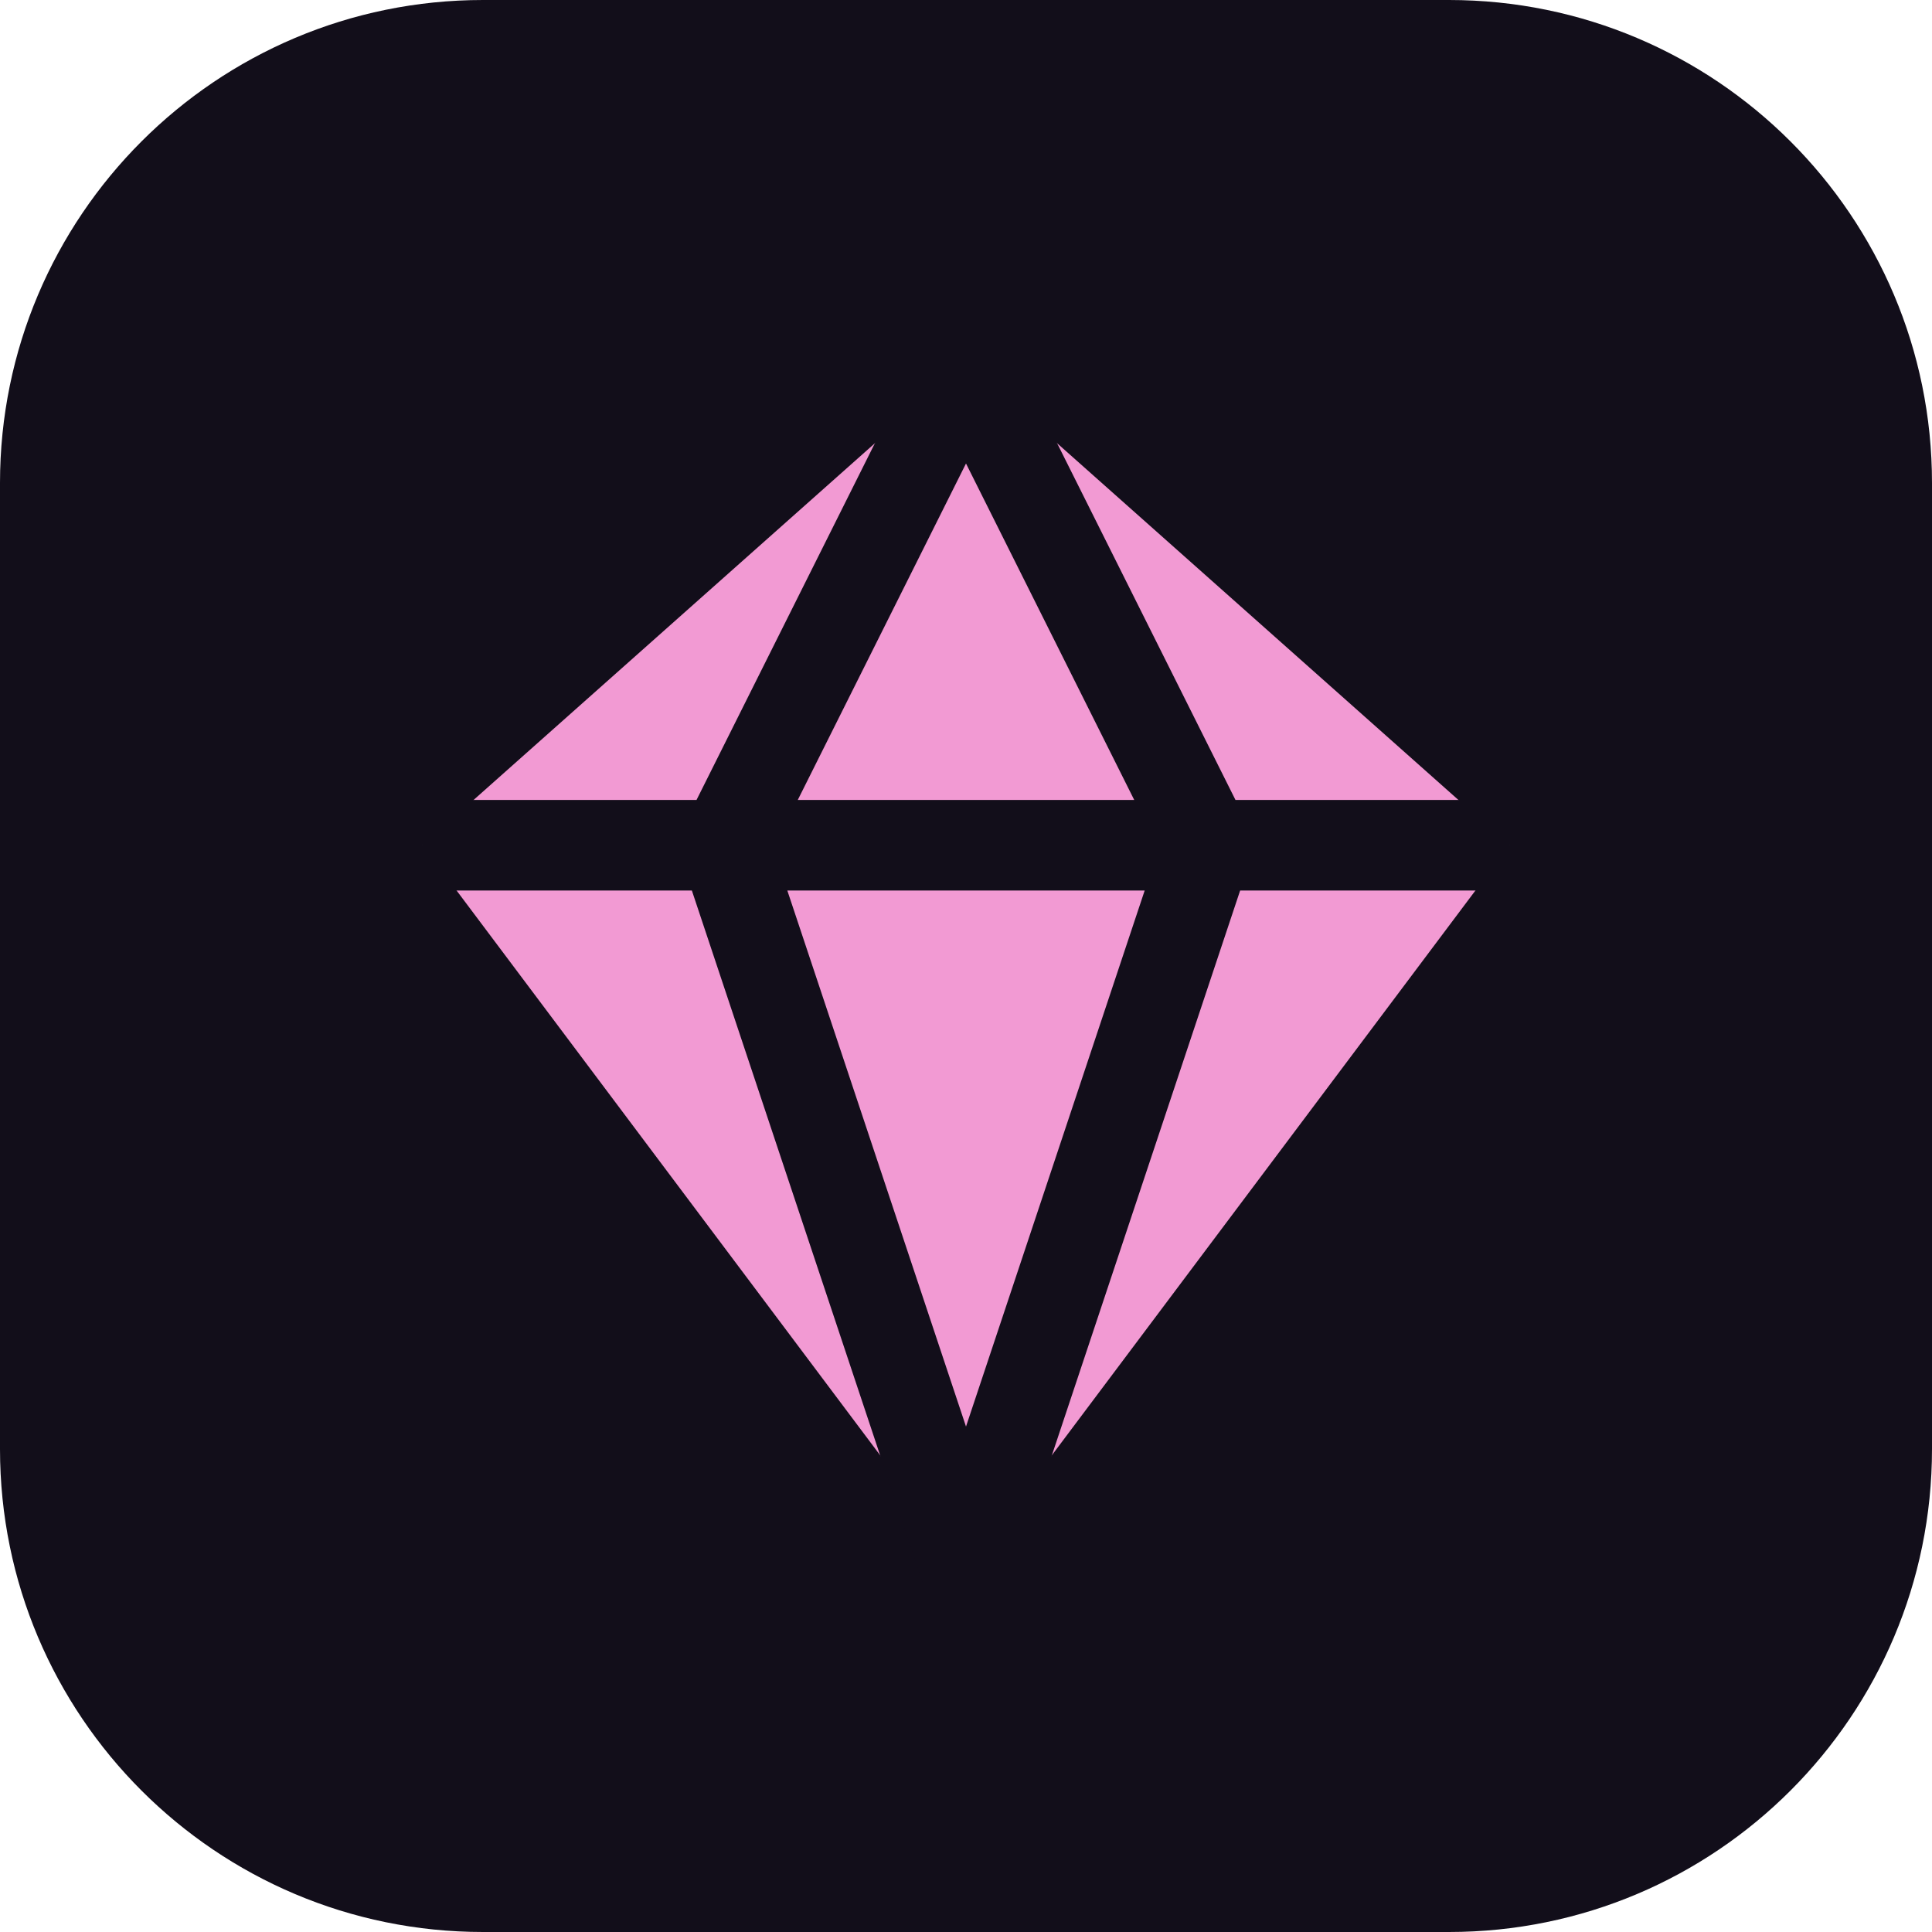
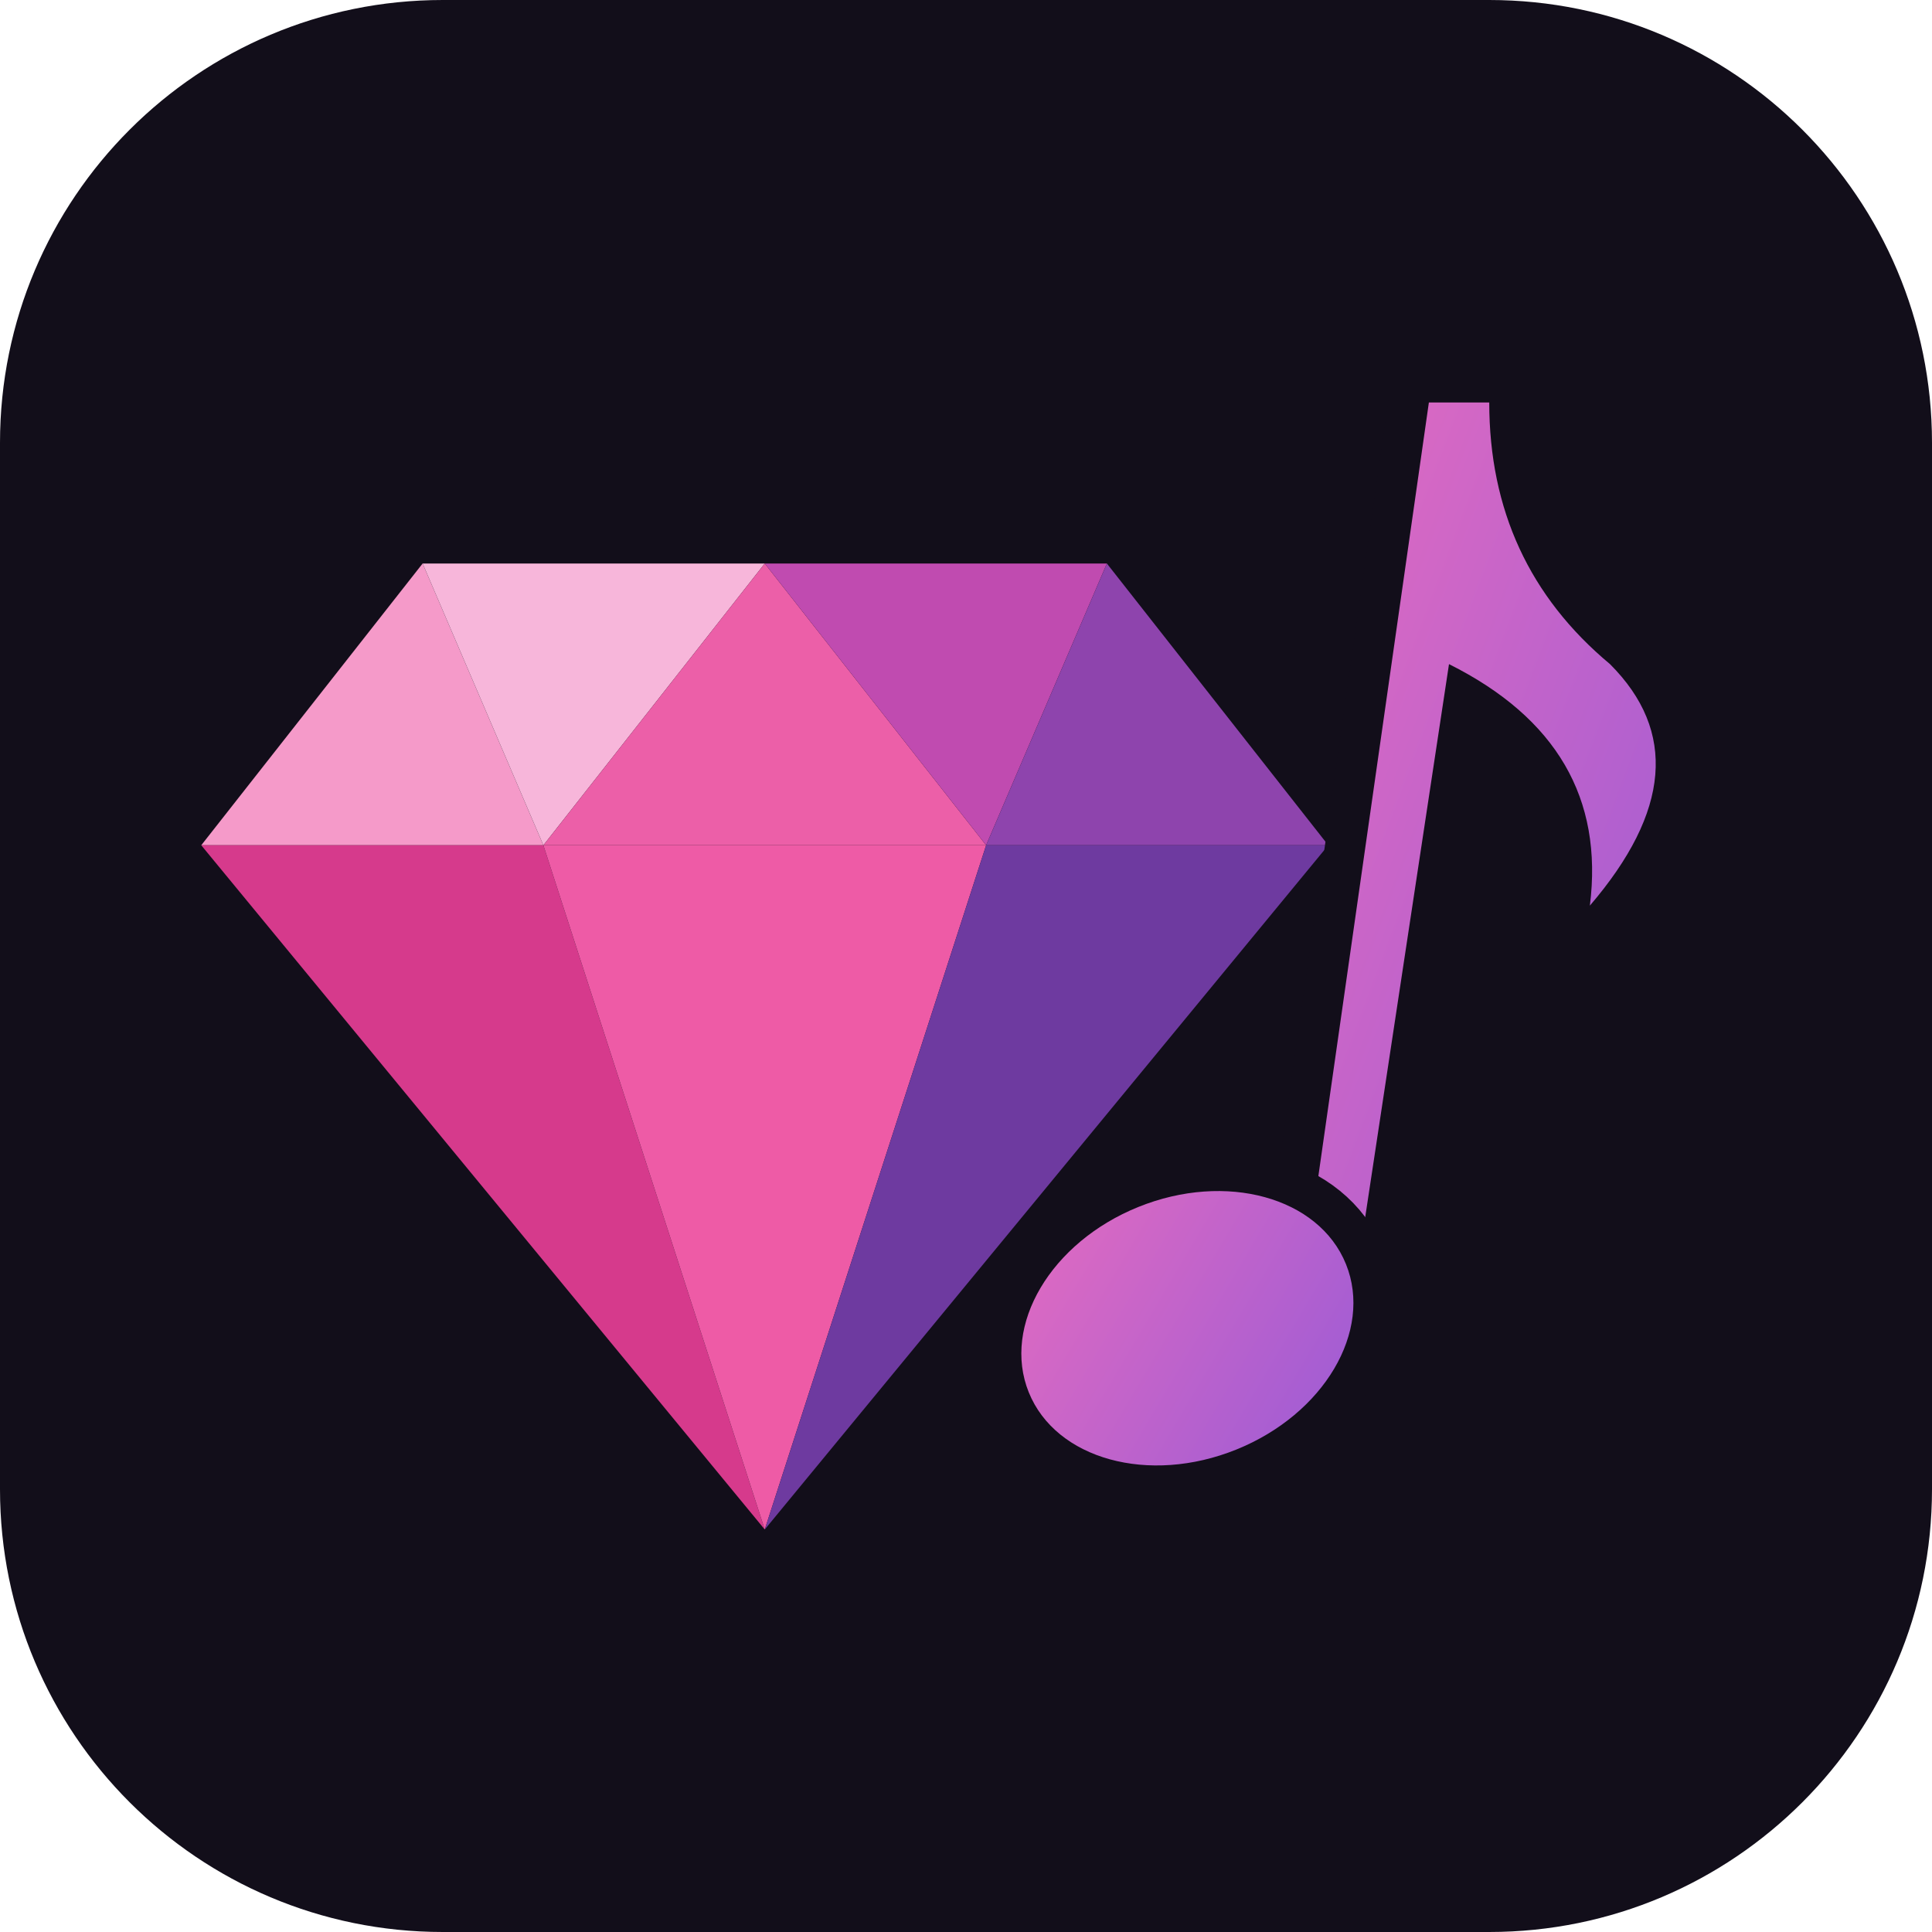
- <svg xmlns="http://www.w3.org/2000/svg" viewBox="0 0 64 64">
-   <rect width="64" height="64" rx="16" fill="#120E1A" />
-   <path d="M32 12 50 28 32 52 14 28Z" fill="#F29AD3" />
-   <path d="M14 28h36M24 28l8-16 8 16-8 24Z" fill="none" stroke="#120E1A" stroke-width="3" stroke-linejoin="round" />
+ <svg xmlns="http://www.w3.org/2000/svg" viewBox="0 0 96 96">
+   <defs>
+     <linearGradient id="n" x1="0" y1="0" x2="1" y2="1">
+       <stop offset="0" stop-color="#E36BC0" />
+       <stop offset="1" stop-color="#9B5BD6" />
+     </linearGradient>
+   </defs>
+   <rect width="96" height="96" rx="22" fill="#120E1A" />
+   <g transform="translate(8 16)">
+     <polygon points="13,12 2,26 19,26" fill="#F59AC9" />
+     <polygon points="13,12 30,12 19,26" fill="#F7B6DA" />
+     <polygon points="30,12 19,26 41,26" fill="#EC5FA8" />
+     <polygon points="30,12 47,12 41,26" fill="#C04BB0" />
+     <polygon points="47,12 41,26 58,26" fill="#8E44AD" />
+     <polygon points="2,26 19,26 30,60" fill="#D63A8C" />
+     <polygon points="19,26 41,26 30,60" fill="#EE5BA6" />
+     <polygon points="41,26 58,26 30,60" fill="#6E3AA0" />
+     <g stroke="#120E1A" stroke-width="4" paint-order="stroke" stroke-linejoin="round">
+       <path d="M57 46 L63 4 L66 4 Q66 12 72 17 Q77 22 71 29 Q72 21 64 17 L59 50 Z" fill="url(#n)" />
+       <ellipse cx="51" cy="50" rx="8.5" ry="6.5" transform="rotate(-22 51 50)" fill="url(#n)" />
+     </g>
+   </g>
</svg>
